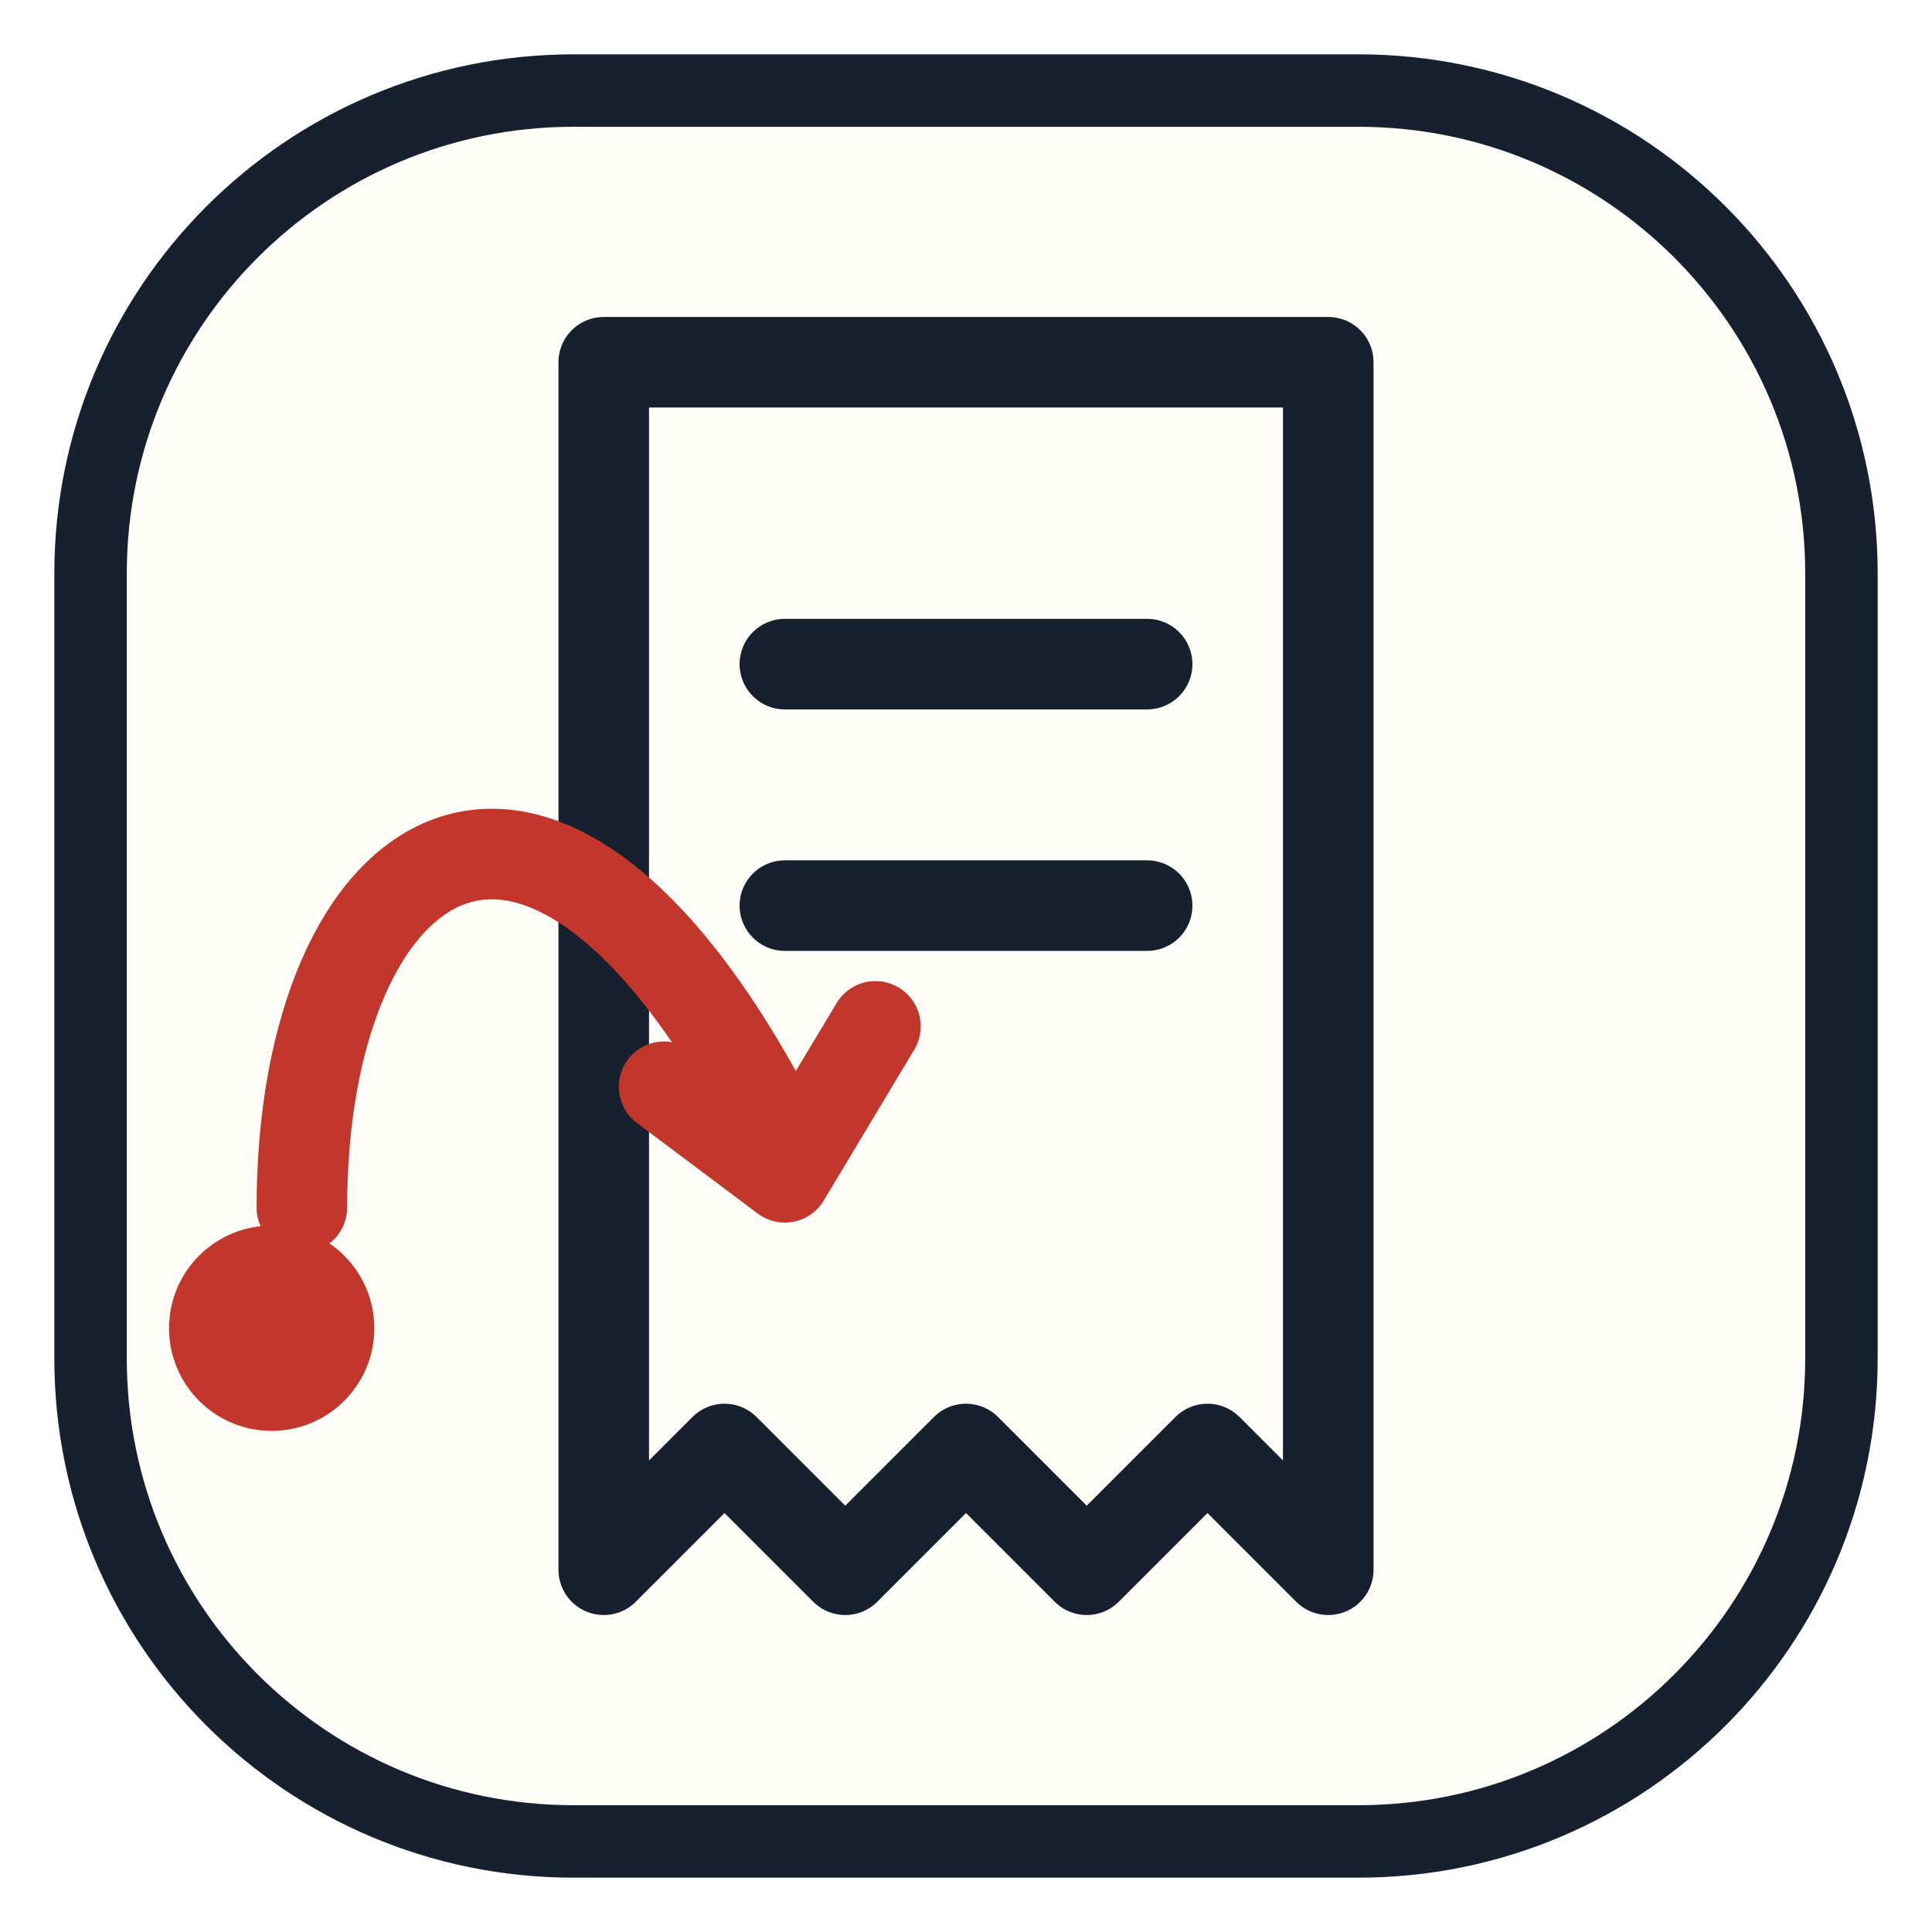
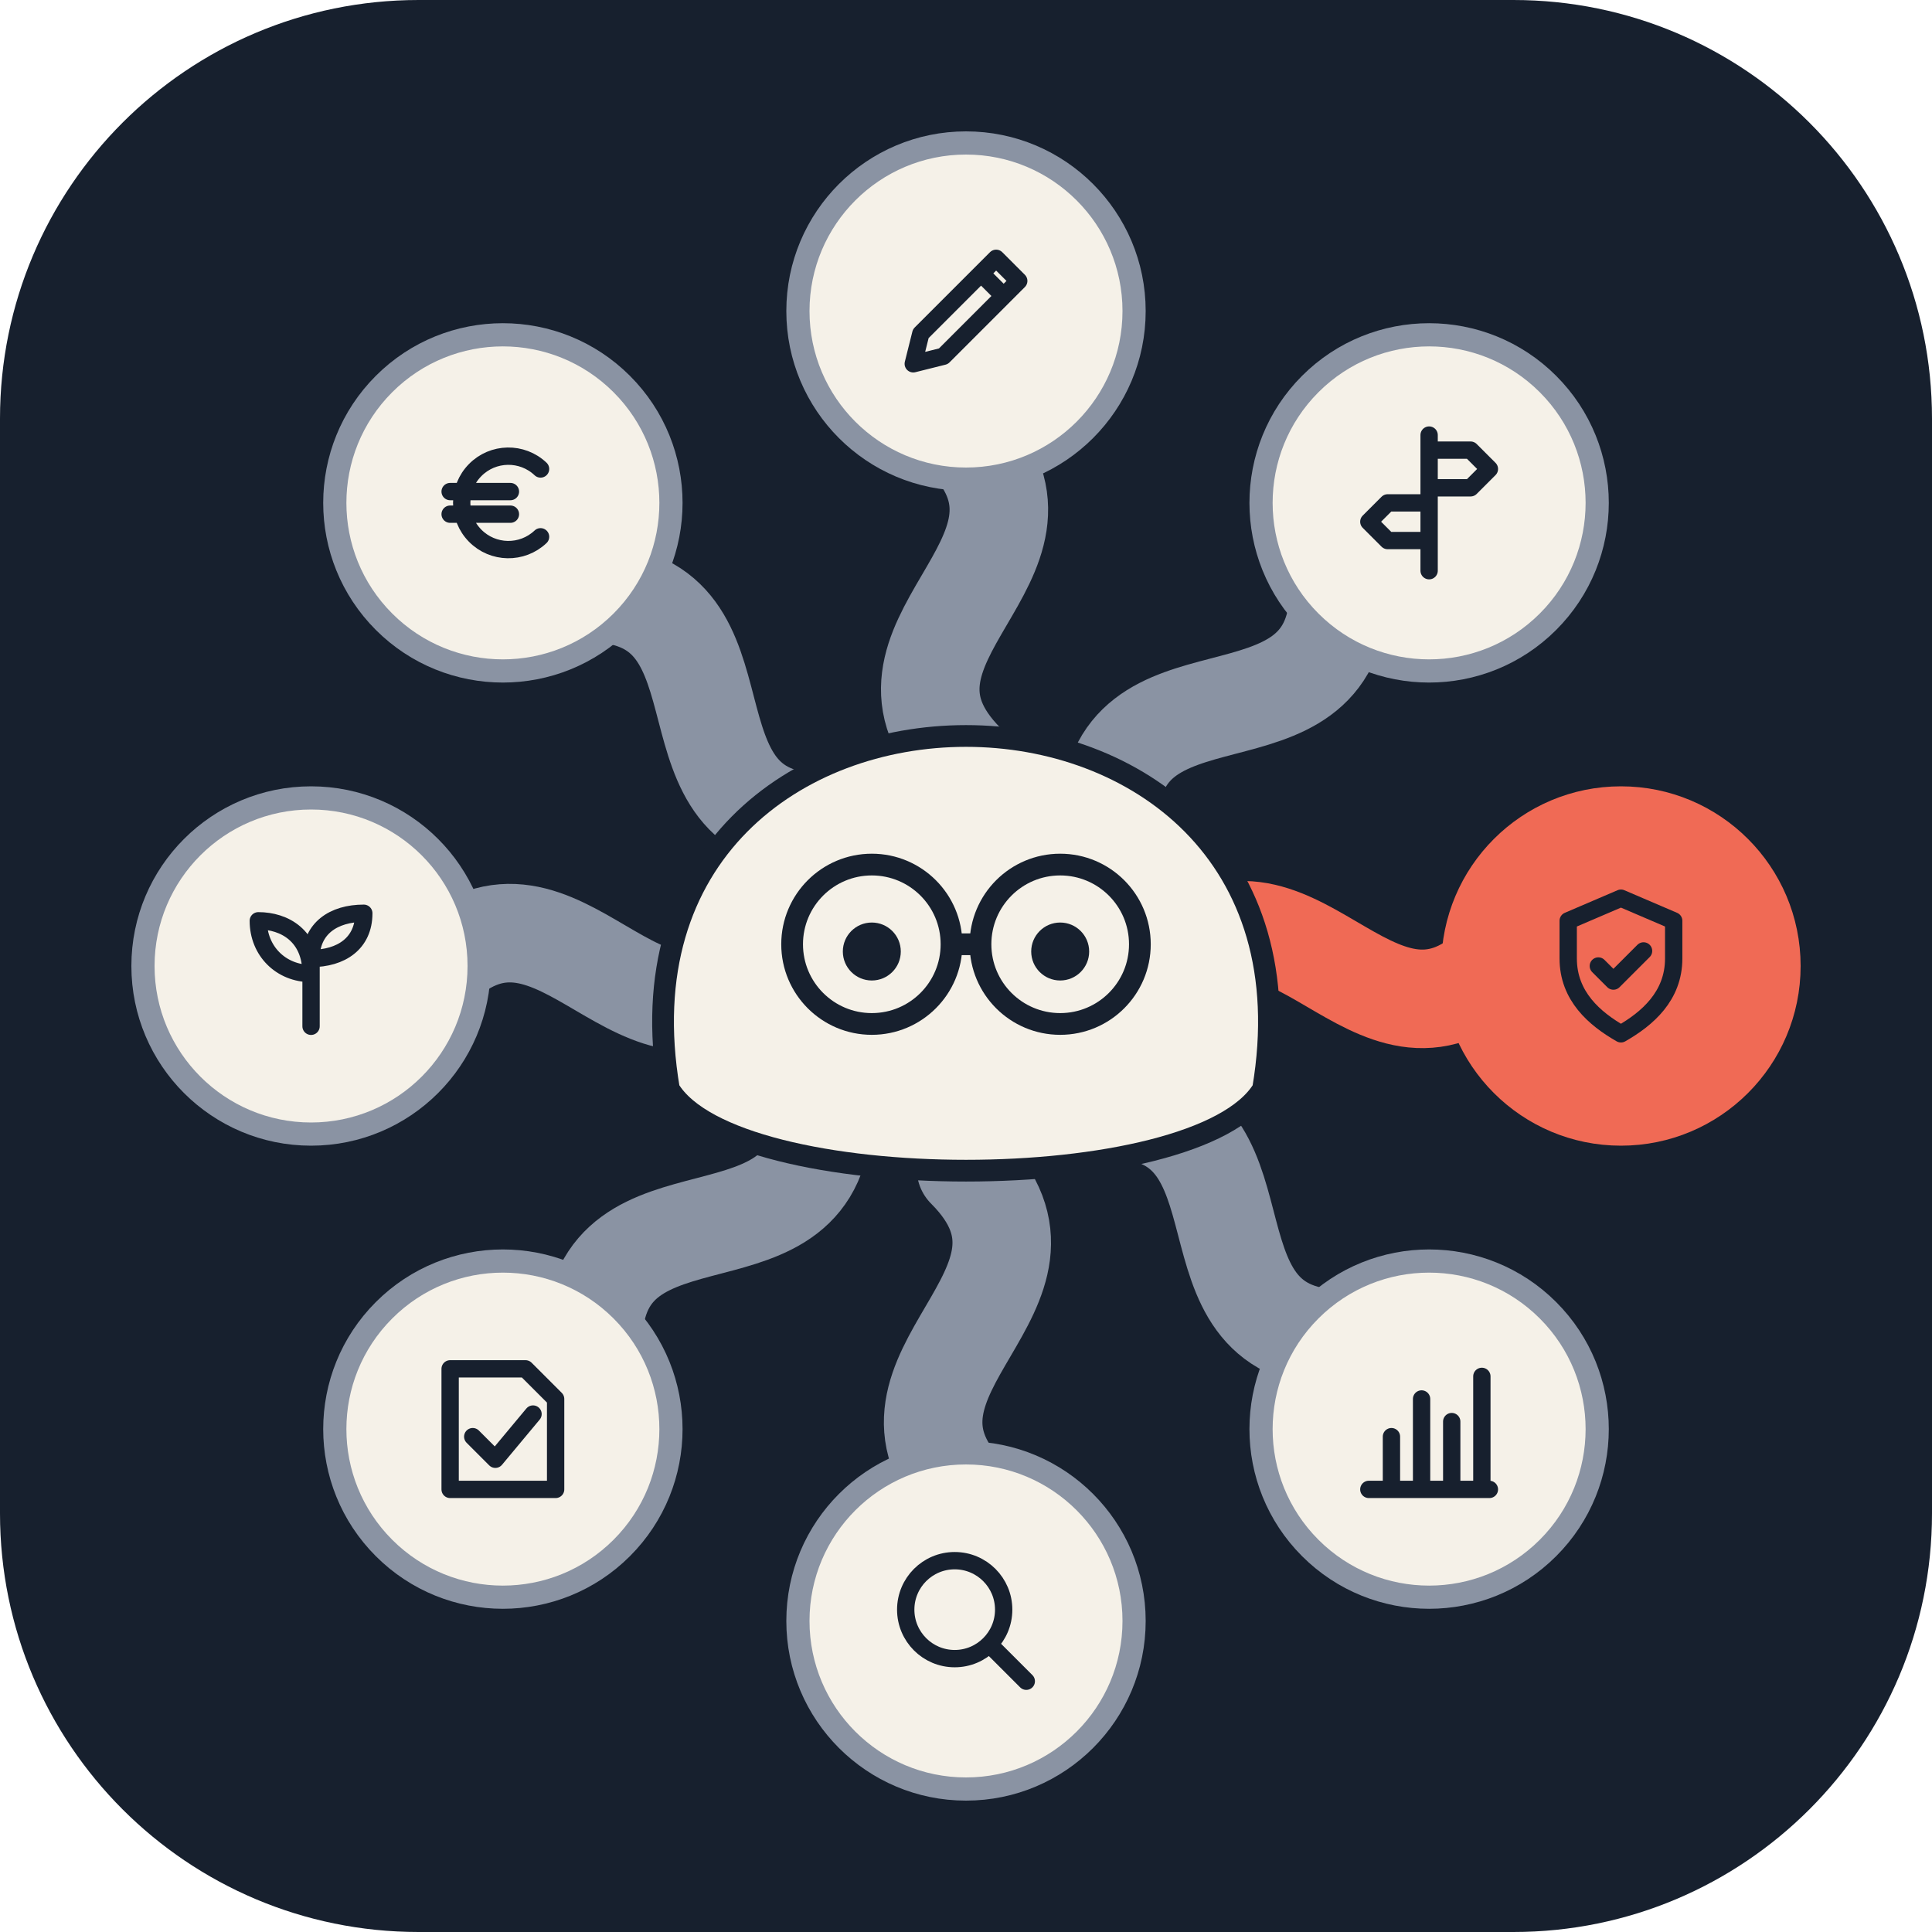
- <svg xmlns="http://www.w3.org/2000/svg" viewBox="0 0 64 64">
-   <style>.lg-f{fill:#FFFDF8;stroke:#17202E;stroke-width:2.4}.lg-i{fill:none;stroke:#17202E;stroke-width:3;stroke-linecap:round;stroke-linejoin:round}.lg-t{fill:none;stroke:#C2362B;stroke-width:3;stroke-linecap:round;stroke-linejoin:round}.lg-n{fill:#C2362B}</style>
-   <rect class="lg-f" x="3" y="3" width="58" height="58" rx="16" />
-   <path class="lg-i" d="M20 12 H44 V52 L40 48 L36 52 L32 48 L28 52 L24 48 L20 52 Z M26 22 H38 M26 30 H38" />
-   <path class="lg-t" d="M10 40 C10 28 18 22 26 38 M22 36 L26 39 L29 34" />
-   <circle class="lg-n" cx="9" cy="44" r="3.4" />
+ <svg xmlns="http://www.w3.org/2000/svg" viewBox="-300 -300 600 600">
+   <rect x="-300" y="-300" width="600" height="600" rx="130" fill="#17202E" />
+   <g transform="scale(0.9)">
+     <g transform="rotate(-135)">
+       <path d="M70 0 C112 -42 140 40 182 0" fill="none" stroke="#8A93A3" stroke-width="34" stroke-linecap="round" />
+       <g transform="translate(226 0)">
+         <circle r="58" fill="#F5F1E8" stroke="#8A93A3" stroke-width="8" />
+         <path transform="rotate(135) scale(2.6) translate(-12 -12)" d="M17 7.5 A6.2 6.2 0 1 0 17 16.5 M5 10.5 H13 M5 13.5 H13" fill="none" stroke="#17202E" stroke-width="2.3" stroke-linecap="round" stroke-linejoin="round" />
+       </g>
+     </g>
+     <g transform="rotate(-90)">
+       <path d="M70 0 C112 -42 140 40 182 0" fill="none" stroke="#8A93A3" stroke-width="34" stroke-linecap="round" />
+       <g transform="translate(226 0)">
+         <circle r="58" fill="#F5F1E8" stroke="#8A93A3" stroke-width="8" />
+         <path transform="rotate(90) scale(2.6) translate(-12 -12)" d="M5 19 L9 18 L19 8 L16 5 L6 15 Z M14 7 L17 10" fill="none" stroke="#17202E" stroke-width="2.3" stroke-linecap="round" stroke-linejoin="round" />
+       </g>
+     </g>
+     <g transform="rotate(-45)">
+       <path d="M70 0 C112 -42 140 40 182 0" fill="none" stroke="#8A93A3" stroke-width="34" stroke-linecap="round" />
+       <g transform="translate(226 0)">
+         <circle r="58" fill="#F5F1E8" stroke="#8A93A3" stroke-width="8" />
+         <path transform="rotate(45) scale(2.6) translate(-12 -12)" d="M12 3 V21 M12 5 H17.5 L20 7.5 L17.5 10 H12 M12 12 H6.5 L4 14.5 L6.5 17 H12" fill="none" stroke="#17202E" stroke-width="2.3" stroke-linecap="round" stroke-linejoin="round" />
+       </g>
+     </g>
+     <g transform="rotate(0)">
+       <path d="M70 0 C112 -42 140 40 182 0" fill="none" stroke="#F06A55" stroke-width="34" stroke-linecap="round" />
+       <g transform="translate(226 0)">
+         <circle r="58" fill="#F06A55" stroke="#F06A55" stroke-width="8" />
+         <path transform="rotate(0) scale(2.6) translate(-12 -12)" d="M12 3 L19 6 V11 C19 16 15.5 19 12 21 C8.5 19 5 16 5 11 V6 Z M9 12 L11 14 L15 10" fill="none" stroke="#17202E" stroke-width="2.3" stroke-linecap="round" stroke-linejoin="round" />
+       </g>
+     </g>
+     <g transform="rotate(45)">
+       <path d="M70 0 C112 -42 140 40 182 0" fill="none" stroke="#8A93A3" stroke-width="34" stroke-linecap="round" />
+       <g transform="translate(226 0)">
+         <circle r="58" fill="#F5F1E8" stroke="#8A93A3" stroke-width="8" />
+         <path transform="rotate(-45) scale(2.6) translate(-12 -12)" d="M4 20 H20 M7 20 V13 M11 20 V8 M15 20 V11 M19 20 V5" fill="none" stroke="#17202E" stroke-width="2.3" stroke-linecap="round" stroke-linejoin="round" />
+       </g>
+     </g>
+     <g transform="rotate(90)">
+       <path d="M70 0 C112 -42 140 40 182 0" fill="none" stroke="#8A93A3" stroke-width="34" stroke-linecap="round" />
+       <g transform="translate(226 0)">
+         <circle r="58" fill="#F5F1E8" stroke="#8A93A3" stroke-width="8" />
+         <path transform="rotate(-90) scale(2.6) translate(-12 -12)" d="M10.5 4 A6.5 6.5 0 1 0 10.5 17 A6.5 6.5 0 1 0 10.5 4 Z M15.5 15.5 L20 20" fill="none" stroke="#17202E" stroke-width="2.3" stroke-linecap="round" stroke-linejoin="round" />
+       </g>
+     </g>
+     <g transform="rotate(135)">
+       <path d="M70 0 C112 -42 140 40 182 0" fill="none" stroke="#8A93A3" stroke-width="34" stroke-linecap="round" />
+       <g transform="translate(226 0)">
+         <circle r="58" fill="#F5F1E8" stroke="#8A93A3" stroke-width="8" />
+         <path transform="rotate(-135) scale(2.6) translate(-12 -12)" d="M5 4 H15 L19 8 V20 H5 Z M8 13 L11 16 L16 10" fill="none" stroke="#17202E" stroke-width="2.3" stroke-linecap="round" stroke-linejoin="round" />
+       </g>
+     </g>
+     <g transform="rotate(180)">
+       <path d="M70 0 C112 -42 140 40 182 0" fill="none" stroke="#8A93A3" stroke-width="34" stroke-linecap="round" />
+       <g transform="translate(226 0)">
+         <circle r="58" fill="#F5F1E8" stroke="#8A93A3" stroke-width="8" />
+         <path transform="rotate(-180) scale(2.6) translate(-12 -12)" d="M12 20 V11 M12 13 C12 8 8.5 6 5 6 C5 10 8 13 12 13 M12 11 C12 7 15 5 19 5 C19 9 16 11 12 11" fill="none" stroke="#17202E" stroke-width="2.3" stroke-linecap="round" stroke-linejoin="round" />
+       </g>
+     </g>
+     <g transform="scale(1.25)">
+       <path d="M-82 34 C-104 -96 104 -96 82 34 C64 64 -64 64 -82 34 Z" fill="#F5F1E8" stroke="#17202E" stroke-width="6" />
+       <circle cx="-26" cy="-6" r="22" fill="none" stroke="#17202E" stroke-width="6" />
+       <circle cx="26" cy="-6" r="22" fill="none" stroke="#17202E" stroke-width="6" />
+       <path d="M-4 -6 H4" stroke="#17202E" stroke-width="6" />
+       <circle cx="-26" cy="-4" r="8" fill="#17202E" />
+       <circle cx="26" cy="-4" r="8" fill="#17202E" />
+     </g>
+   </g>
</svg>
